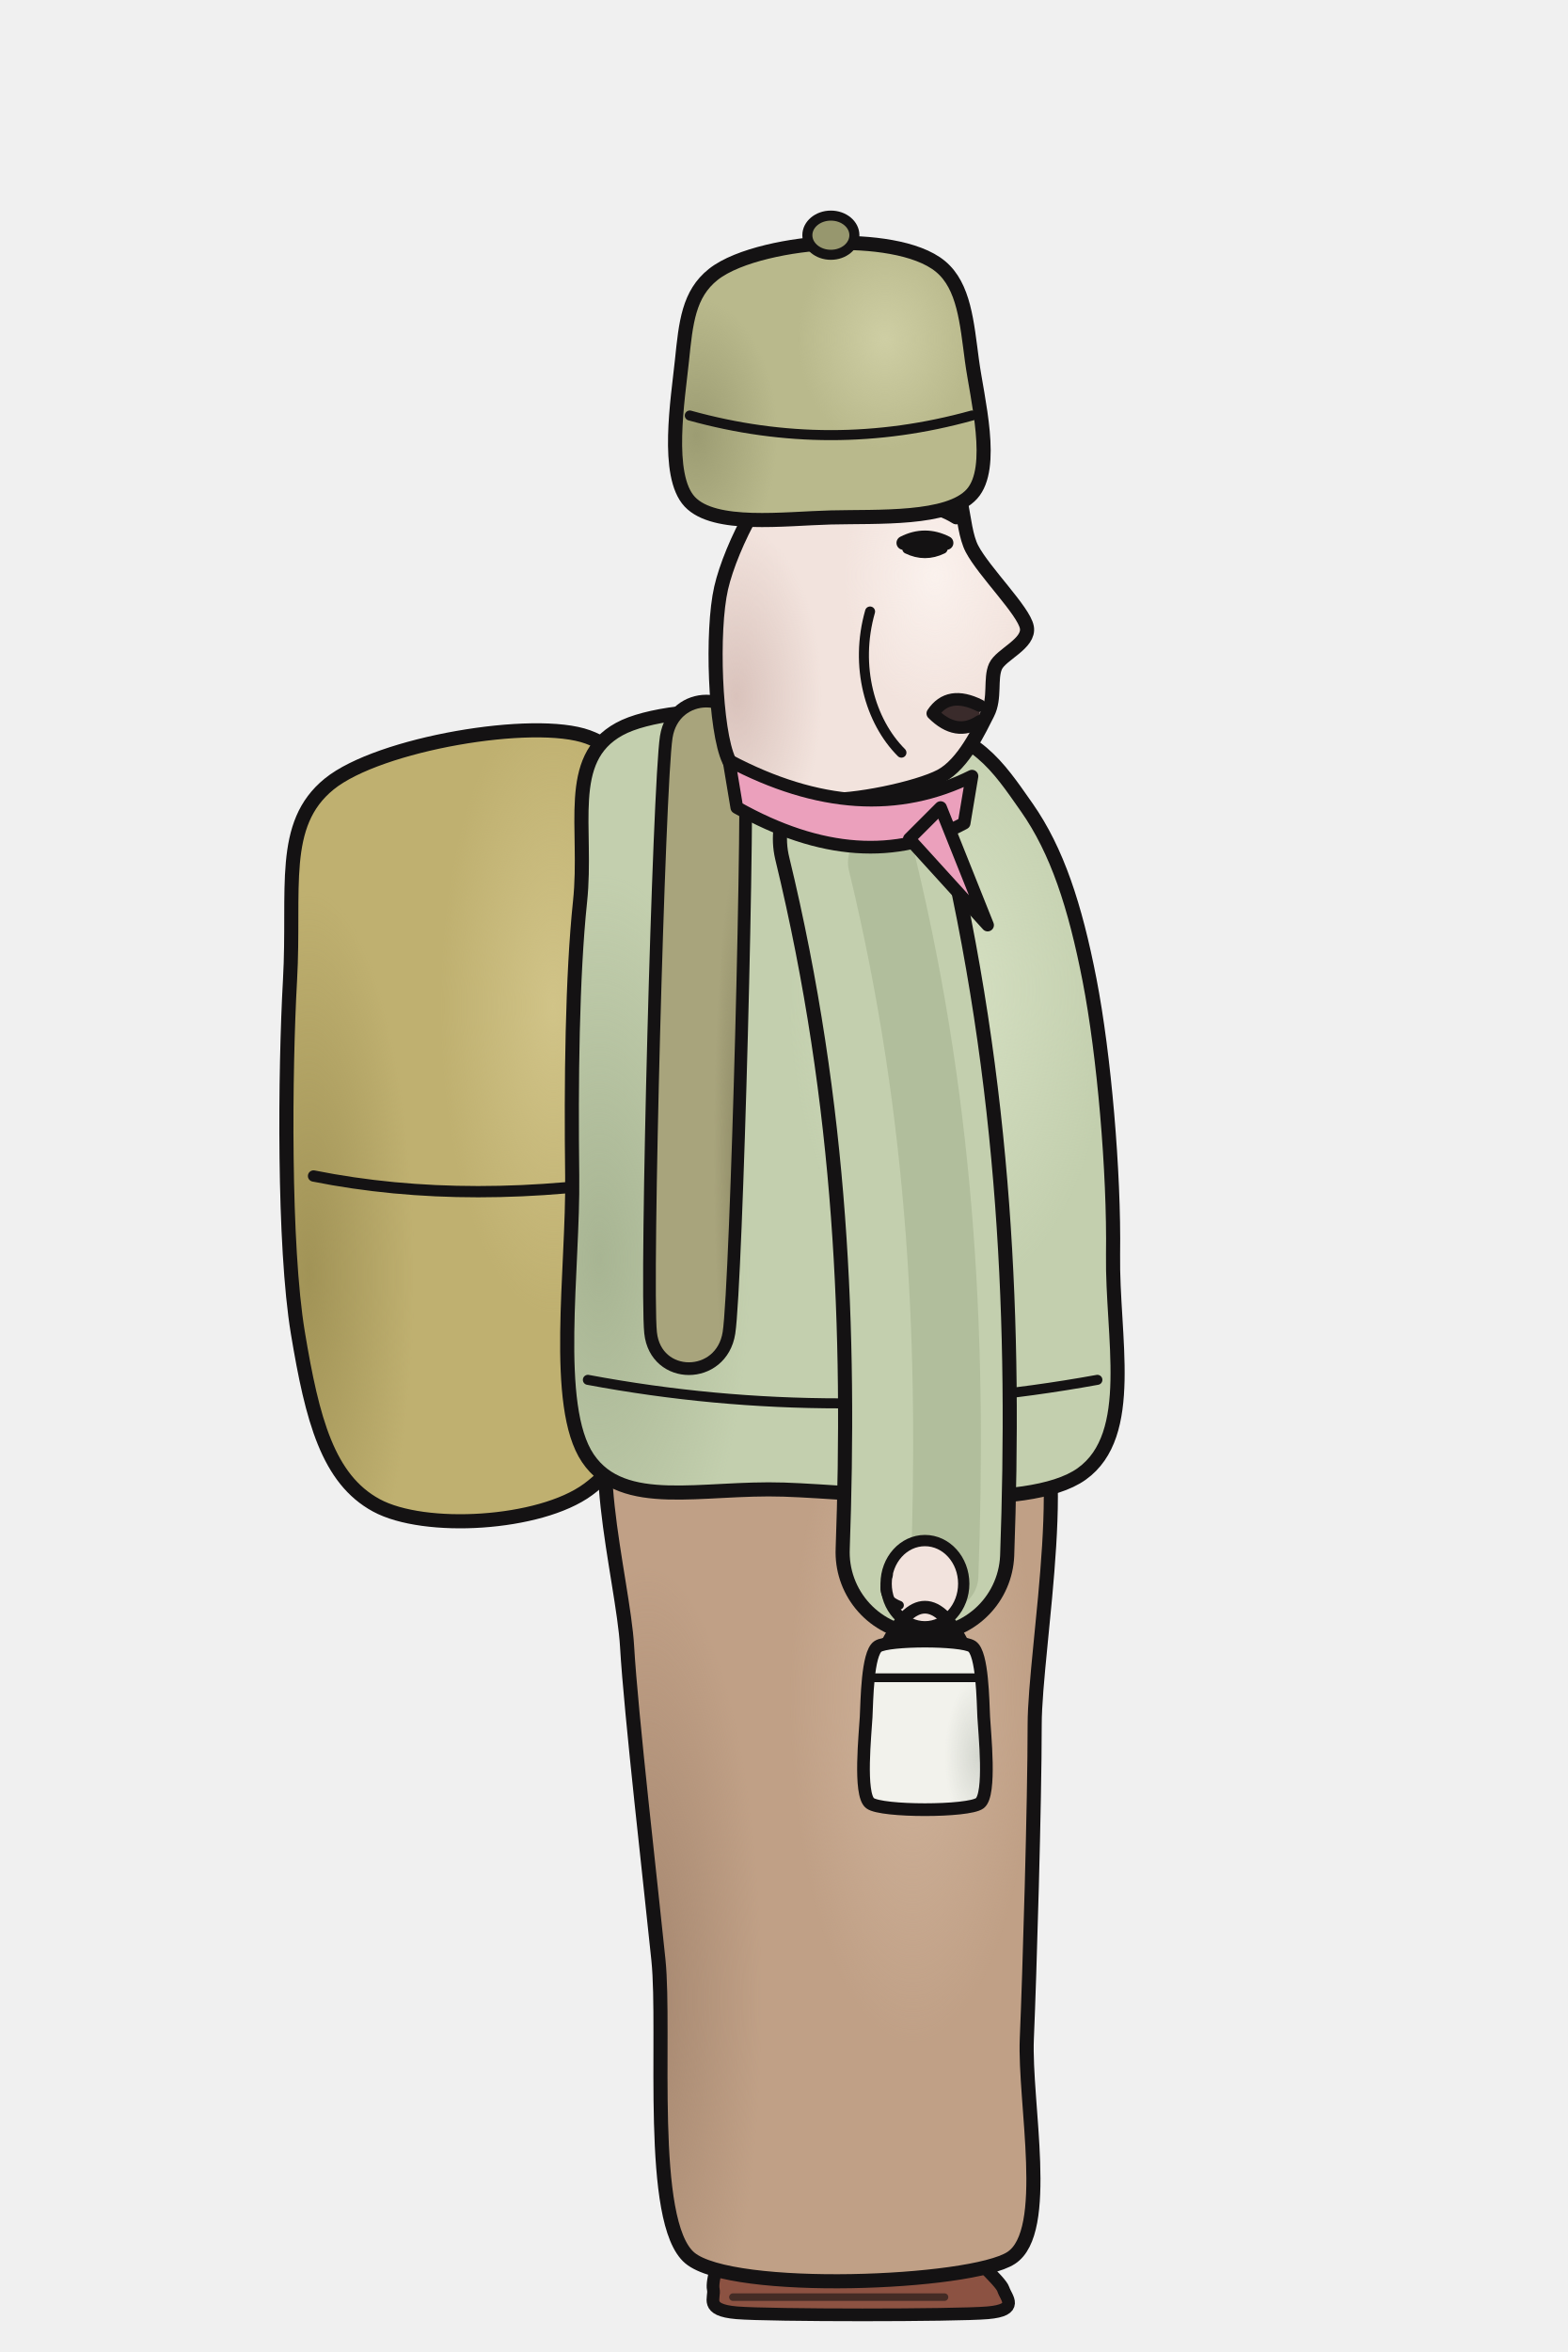
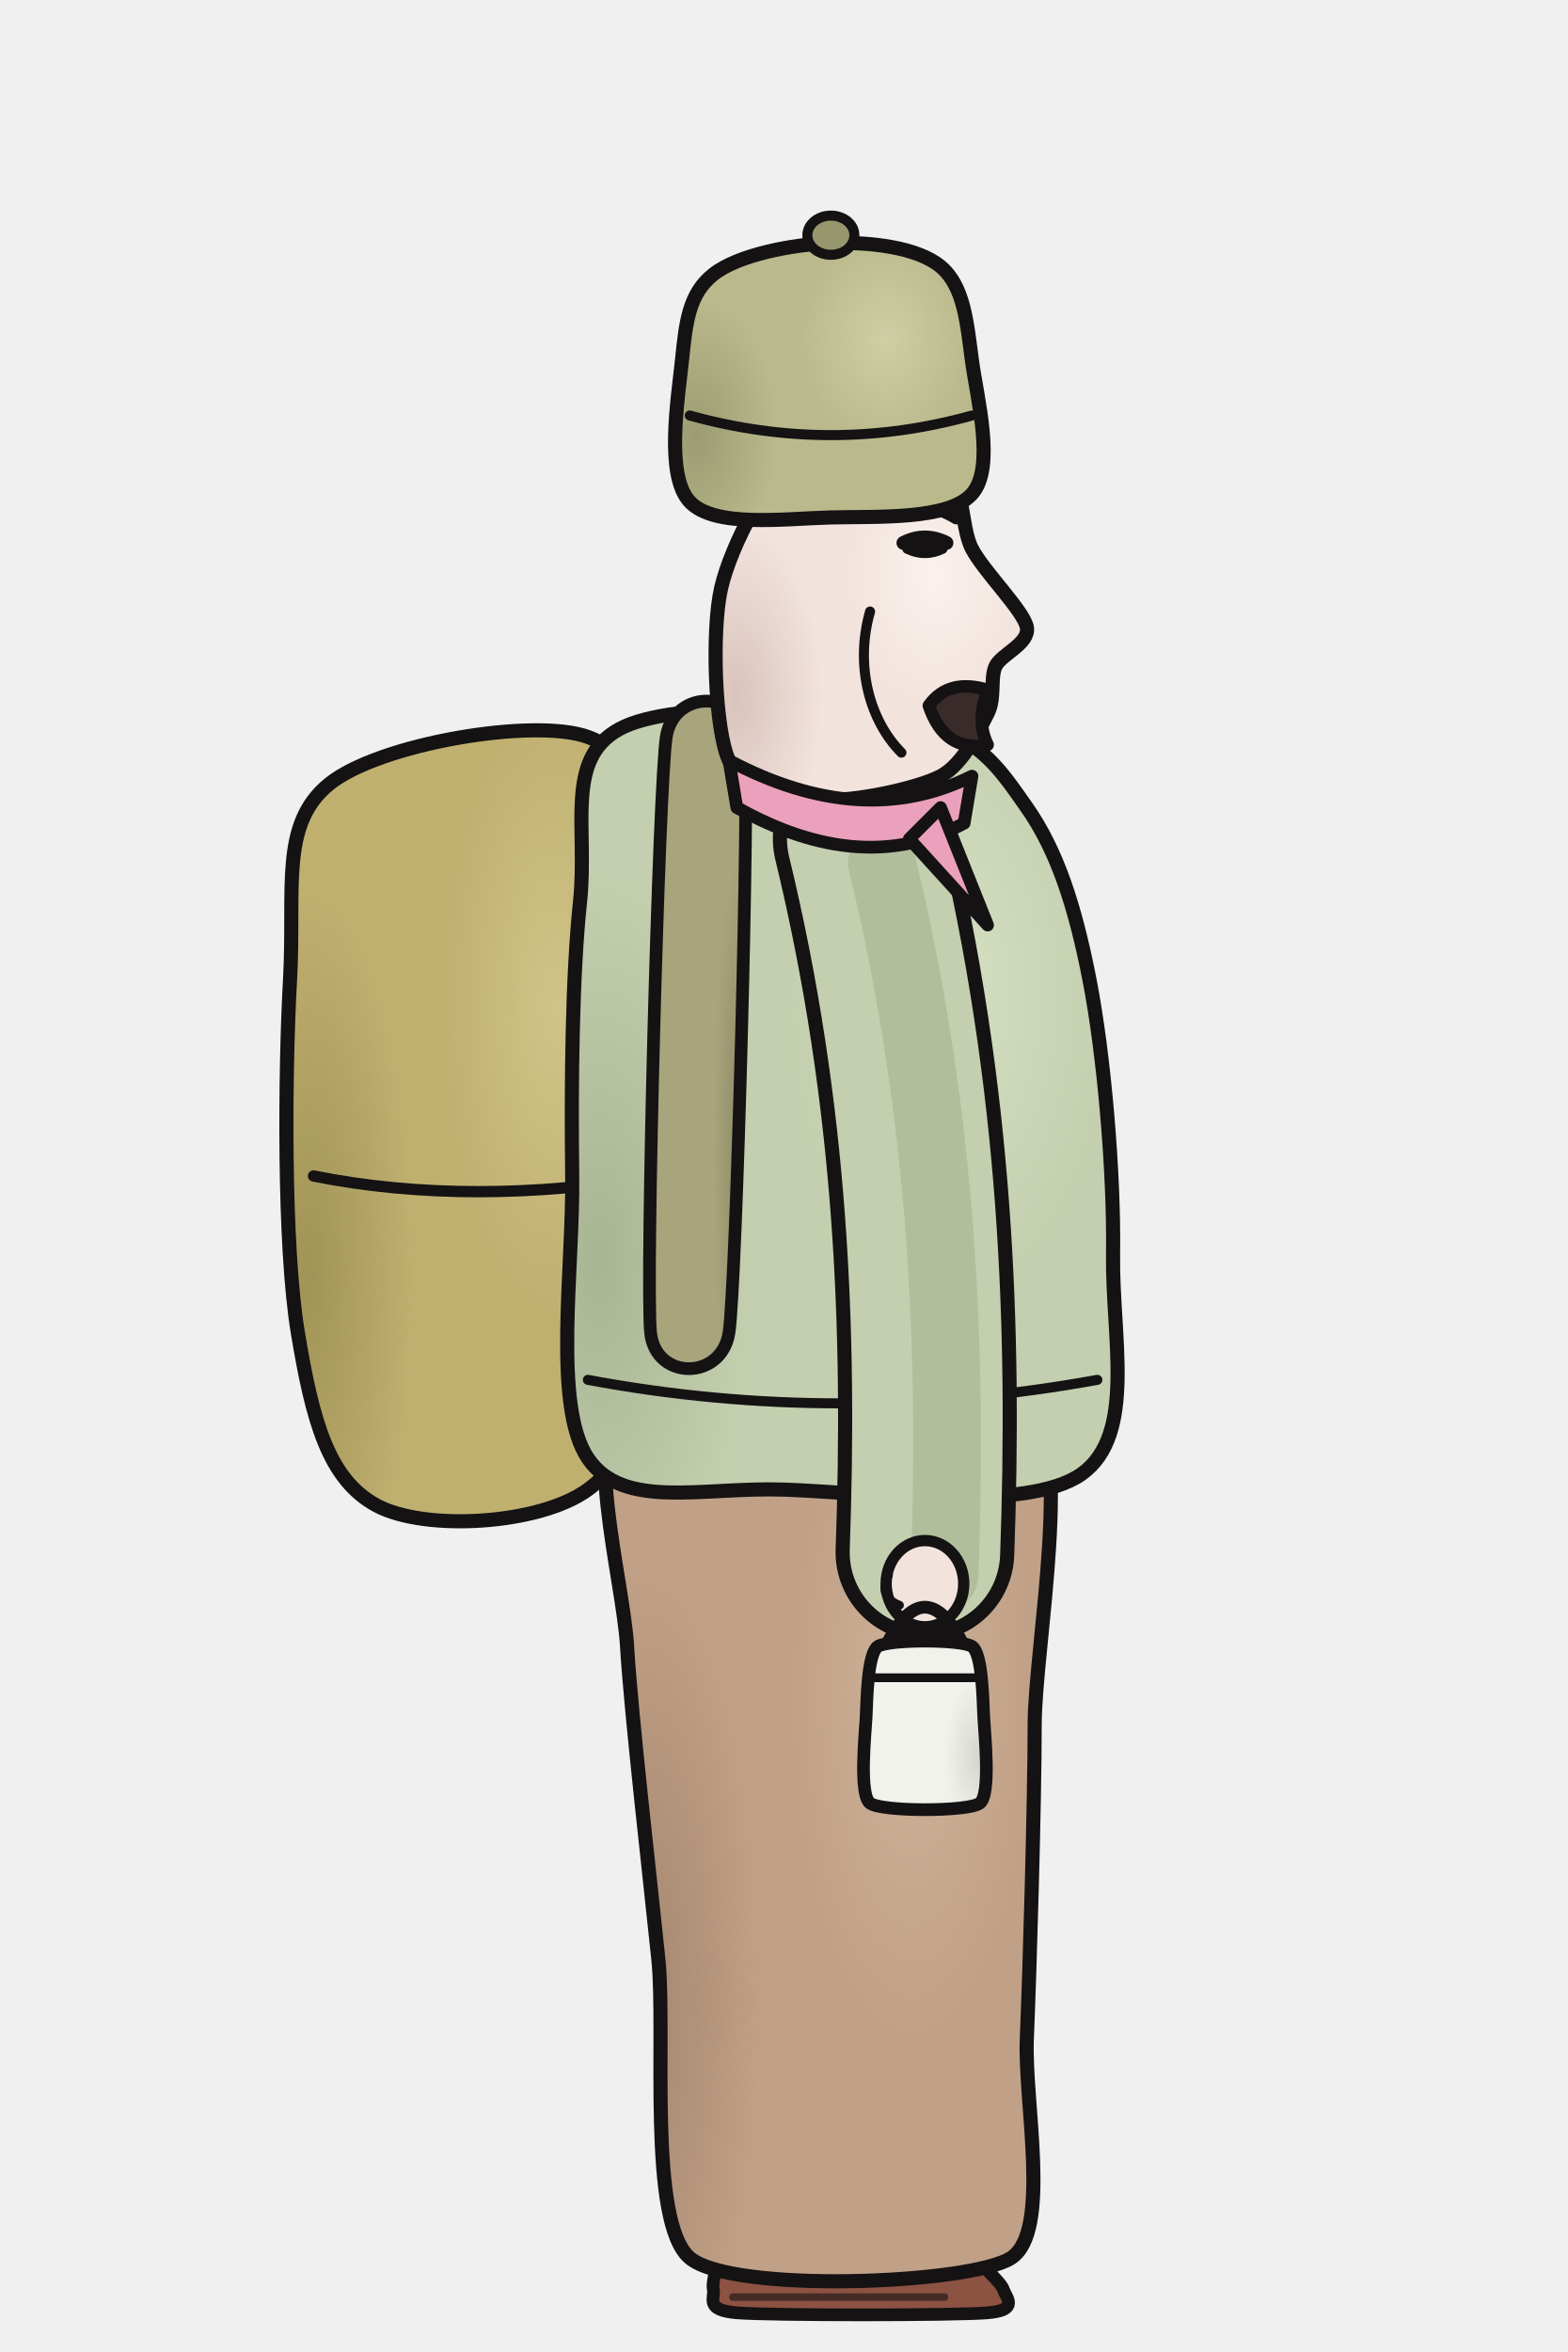
<svg xmlns="http://www.w3.org/2000/svg" width="800" height="1200" viewBox="0 0 400 600">
  <defs>
    <radialGradient id="g1">
      <stop offset="0" stop-color="#D2B69E" stop-opacity="0.85" />
      <stop offset="0.0" stop-color="#D2B69E" stop-opacity="0.85" />
      <stop offset="1" stop-color="#D2B69E" stop-opacity="0" />
    </radialGradient>
    <clipPath id="s1">
      <path d="M160.0,356.0 C172.2,348.3 249.5,345.9 262.0,356.0 C274.5,366.1 264.0,420.3 264.0,440.0 C264.0,459.7 262.7,503.7 262.0,520.0 C261.3,536.3 268.3,569.3 258.0,576.0 C247.7,582.7 186.8,585.1 176.0,576.0 C165.2,566.9 169.9,518.7 168.0,500.0 C166.1,481.3 161.0,437.3 160.0,420.0 C159.0,402.7 147.8,363.7 160.0,356.0 Z" />
    </clipPath>
    <radialGradient id="g2">
      <stop offset="0" stop-color="#A1836C" stop-opacity="0.85" />
      <stop offset="0.0" stop-color="#A1836C" stop-opacity="0.85" />
      <stop offset="1" stop-color="#A1836C" stop-opacity="0" />
    </radialGradient>
    <clipPath id="s2">
      <path d="M160.0,356.0 C172.2,348.3 249.5,345.9 262.0,356.0 C274.5,366.1 264.0,420.3 264.0,440.0 C264.0,459.7 262.7,503.7 262.0,520.0 C261.3,536.3 268.3,569.3 258.0,576.0 C247.7,582.7 186.8,585.1 176.0,576.0 C165.2,566.9 169.9,518.7 168.0,500.0 C166.1,481.3 161.0,437.3 160.0,420.0 C159.0,402.7 147.8,363.7 160.0,356.0 Z" />
    </clipPath>
    <radialGradient id="g3">
      <stop offset="0" stop-color="#D4C78C" stop-opacity="0.85" />
      <stop offset="0.0" stop-color="#D4C78C" stop-opacity="0.85" />
      <stop offset="1" stop-color="#D4C78C" stop-opacity="0" />
    </radialGradient>
    <clipPath id="s3">
      <path d="M84.0,200.0 C96.7,189.7 136.3,183.0 150.0,188.0 C163.7,193.0 162.7,206.3 166.0,230.0 C169.3,253.7 172.7,305.0 170.0,330.0 C167.3,355.0 162.3,371.0 150.0,380.0 C137.7,389.0 108.3,390.7 96.0,384.0 C83.7,377.3 79.7,362.3 76.0,340.0 C72.3,317.7 72.7,273.3 74.0,250.0 C75.3,226.7 71.3,210.3 84.0,200.0 Z" />
    </clipPath>
    <radialGradient id="g4">
      <stop offset="0" stop-color="#9C8E52" stop-opacity="0.85" />
      <stop offset="0.0" stop-color="#9C8E52" stop-opacity="0.85" />
      <stop offset="1" stop-color="#9C8E52" stop-opacity="0" />
    </radialGradient>
    <clipPath id="s4">
      <path d="M84.0,200.0 C96.7,189.7 136.3,183.0 150.0,188.0 C163.7,193.0 162.7,206.3 166.0,230.0 C169.3,253.7 172.7,305.0 170.0,330.0 C167.3,355.0 162.3,371.0 150.0,380.0 C137.7,389.0 108.3,390.7 96.0,384.0 C83.7,377.3 79.7,362.3 76.0,340.0 C72.3,317.7 72.7,273.3 74.0,250.0 C75.3,226.7 71.3,210.3 84.0,200.0 Z" />
    </clipPath>
    <radialGradient id="g5">
      <stop offset="0" stop-color="#D9E3C6" stop-opacity="0.85" />
      <stop offset="0.0" stop-color="#D9E3C6" stop-opacity="0.85" />
      <stop offset="1" stop-color="#D9E3C6" stop-opacity="0" />
    </radialGradient>
    <clipPath id="s5">
      <path d="M158.0,186.0 C172.0,178.3 214.7,180.7 232.0,184.0 C249.3,187.3 254.3,195.0 262.0,206.0 C269.7,217.0 274.3,231.0 278.0,250.0 C281.7,269.0 284.3,299.0 284.0,320.0 C283.7,341.0 290.0,366.0 276.0,376.0 C262.0,386.0 221.0,380.7 200.0,380.0 C179.0,379.3 159.0,385.3 150.0,372.0 C141.0,358.7 146.3,323.7 146.0,300.0 C145.7,276.3 146.0,249.0 148.0,230.0 C150.0,211.0 144.0,193.7 158.0,186.0 Z" />
    </clipPath>
    <radialGradient id="g6">
      <stop offset="0" stop-color="#A3B08E" stop-opacity="0.85" />
      <stop offset="0.0" stop-color="#A3B08E" stop-opacity="0.85" />
      <stop offset="1" stop-color="#A3B08E" stop-opacity="0" />
    </radialGradient>
    <clipPath id="s6">
      <path d="M158.0,186.0 C172.0,178.3 214.7,180.7 232.0,184.0 C249.3,187.3 254.3,195.0 262.0,206.0 C269.7,217.0 274.3,231.0 278.0,250.0 C281.7,269.0 284.3,299.0 284.0,320.0 C283.7,341.0 290.0,366.0 276.0,376.0 C262.0,386.0 221.0,380.7 200.0,380.0 C179.0,379.3 159.0,385.3 150.0,372.0 C141.0,358.7 146.3,323.7 146.0,300.0 C145.7,276.3 146.0,249.0 148.0,230.0 C150.0,211.0 144.0,193.7 158.0,186.0 Z" />
    </clipPath>
    <radialGradient id="g7">
      <stop offset="0" stop-color="#8A8662" stop-opacity="0.85" />
      <stop offset="0.0" stop-color="#8A8662" stop-opacity="0.85" />
      <stop offset="1" stop-color="#8A8662" stop-opacity="0" />
    </radialGradient>
    <clipPath id="s7">
      <path d="M170.0,188.0 C171.9,175.8 188.7,175.8 190.0,188.0 C191.3,200.2 187.9,327.8 186.0,340.0 C184.1,352.2 167.3,352.2 166.0,340.0 C164.7,327.8 168.1,200.2 170.0,188.0 Z" />
    </clipPath>
    <radialGradient id="g8">
      <stop offset="0" stop-color="#CFD2CA" stop-opacity="0.85" />
      <stop offset="0.0" stop-color="#CFD2CA" stop-opacity="0.85" />
      <stop offset="1" stop-color="#CFD2CA" stop-opacity="0" />
    </radialGradient>
    <clipPath id="s8">
      <path d="M224.0,420.0 C226.7,418.2 245.3,418.2 248.0,420.0 C250.7,421.8 250.8,434.0 251.0,438.0 C251.2,442.0 252.9,457.8 250.0,460.0 C247.1,462.2 224.9,462.2 222.0,460.0 C219.1,457.8 220.8,442.0 221.0,438.0 C221.2,434.0 221.3,421.8 224.0,420.0 Z" />
    </clipPath>
    <radialGradient id="g9">
      <stop offset="0" stop-color="#FCF4F0" stop-opacity="0.85" />
      <stop offset="0.0" stop-color="#FCF4F0" stop-opacity="0.85" />
      <stop offset="1" stop-color="#FCF4F0" stop-opacity="0" />
    </radialGradient>
    <clipPath id="s9">
      <path d="M204.0,116.0 C211.8,111.5 233.8,114.6 240.0,118.0 C246.2,121.4 244.9,134.1 248.0,140.0 C251.1,145.9 261.2,155.8 262.0,160.0 C262.8,164.2 255.4,166.9 254.0,170.0 C252.6,173.1 254.0,178.1 252.0,182.0 C250.0,185.9 245.9,194.9 240.0,198.0 C234.1,201.1 217.6,204.6 210.0,204.0 C202.4,203.4 189.6,201.6 186.0,194.0 C182.4,186.4 181.5,160.9 184.0,150.0 C186.5,139.1 196.2,120.5 204.0,116.0 Z" />
    </clipPath>
    <radialGradient id="g10">
      <stop offset="0" stop-color="#D5BDB6" stop-opacity="0.85" />
      <stop offset="0.0" stop-color="#D5BDB6" stop-opacity="0.85" />
      <stop offset="1" stop-color="#D5BDB6" stop-opacity="0" />
    </radialGradient>
    <clipPath id="s10">
      <path d="M204.0,116.0 C211.8,111.5 233.8,114.6 240.0,118.0 C246.2,121.4 244.9,134.1 248.0,140.0 C251.1,145.9 261.2,155.8 262.0,160.0 C262.8,164.2 255.4,166.9 254.0,170.0 C252.6,173.1 254.0,178.1 252.0,182.0 C250.0,185.9 245.9,194.9 240.0,198.0 C234.1,201.1 217.6,204.6 210.0,204.0 C202.4,203.4 189.6,201.6 186.0,194.0 C182.4,186.4 181.5,160.9 184.0,150.0 C186.5,139.1 196.2,120.5 204.0,116.0 Z" />
    </clipPath>
    <radialGradient id="g11">
      <stop offset="0" stop-color="#D2D2A8" stop-opacity="0.85" />
      <stop offset="0.0" stop-color="#D2D2A8" stop-opacity="0.85" />
      <stop offset="1" stop-color="#D2D2A8" stop-opacity="0" />
    </radialGradient>
    <clipPath id="s11">
      <path d="M176.0,128.0 C169.7,121.3 173.0,101.7 174.0,92.0 C175.0,82.3 175.7,75.0 182.0,70.0 C188.3,65.0 202.3,62.3 212.0,62.0 C221.7,61.7 234.0,63.0 240.0,68.0 C246.0,73.0 246.7,82.3 248.0,92.0 C249.3,101.7 254.0,119.3 248.0,126.0 C242.0,132.7 224.0,131.7 212.0,132.0 C200.0,132.3 182.3,134.7 176.0,128.0 Z" />
    </clipPath>
    <radialGradient id="g12">
      <stop offset="0" stop-color="#97976E" stop-opacity="0.85" />
      <stop offset="0.0" stop-color="#97976E" stop-opacity="0.85" />
      <stop offset="1" stop-color="#97976E" stop-opacity="0" />
    </radialGradient>
    <clipPath id="s12">
      <path d="M176.0,128.0 C169.7,121.3 173.0,101.7 174.0,92.0 C175.0,82.3 175.7,75.0 182.0,70.0 C188.3,65.0 202.3,62.3 212.0,62.0 C221.7,61.7 234.0,63.0 240.0,68.0 C246.0,73.0 246.7,82.3 248.0,92.0 C249.3,101.7 254.0,119.3 248.0,126.0 C242.0,132.7 224.0,131.7 212.0,132.0 C200.0,132.3 182.3,134.7 176.0,128.0 Z" />
    </clipPath>
  </defs>
  <path d="M184.0,556.0 C191.2,554.1 236.6,554.1 244.0,556.0 C251.4,557.9 244.6,568.6 246.0,572.0 C247.4,575.4 255.3,581.8 256.0,584.0 C256.7,586.2 260.2,589.3 252.0,590.0 C243.8,590.7 196.4,590.7 188.0,590.0 C179.6,589.3 182.5,586.2 182.0,584.0 C181.5,581.8 183.8,575.4 184.0,572.0 C184.2,568.6 176.8,557.9 184.0,556.0 Z" fill="#8C5242" />
  <path d="M184.0,556.0 C191.2,554.1 236.6,554.1 244.0,556.0 C251.4,557.9 244.6,568.6 246.0,572.0 C247.4,575.4 255.3,581.8 256.0,584.0 C256.7,586.2 260.2,589.3 252.0,590.0 C243.8,590.7 196.4,590.7 188.0,590.0 C179.6,589.3 182.5,586.2 182.0,584.0 C181.5,581.8 183.8,575.4 184.0,572.0 C184.2,568.6 176.8,557.9 184.0,556.0 Z" fill="none" stroke="#141213" stroke-width="3.24" stroke-linejoin="round" stroke-linecap="round" />
  <path d="M187.0,586.0 L241.0,586.0" fill="none" stroke="#141213" stroke-width="1.92" stroke-linejoin="round" stroke-linecap="round" opacity="0.6" />
  <path d="M160.0,356.0 C172.2,348.3 249.5,345.9 262.0,356.0 C274.5,366.1 264.0,420.3 264.0,440.0 C264.0,459.7 262.7,503.7 262.0,520.0 C261.3,536.3 268.3,569.3 258.0,576.0 C247.7,582.7 186.8,585.1 176.0,576.0 C165.2,566.9 169.9,518.7 168.0,500.0 C166.1,481.3 161.0,437.3 160.0,420.0 C159.0,402.7 147.8,363.7 160.0,356.0 Z" fill="#C0A086" />
  <g clip-path="url(#s1)">
    <ellipse cx="232.8" cy="433.0" rx="31.2" ry="88.0" fill="url(#g1)" />
  </g>
  <g clip-path="url(#s2)">
    <ellipse cx="165.2" cy="510.0" rx="29.1" ry="110.0" fill="url(#g2)" />
  </g>
  <path d="M160.0,356.0 C172.2,348.3 249.5,345.9 262.0,356.0 C274.5,366.1 264.0,420.3 264.0,440.0 C264.0,459.7 262.7,503.7 262.0,520.0 C261.3,536.3 268.3,569.3 258.0,576.0 C247.7,582.7 186.8,585.1 176.0,576.0 C165.2,566.9 169.9,518.7 168.0,500.0 C166.1,481.3 161.0,437.3 160.0,420.0 C159.0,402.7 147.8,363.7 160.0,356.0 Z" fill="none" stroke="#141213" stroke-width="3.6" stroke-linejoin="round" stroke-linecap="round" />
  <path d="M84.0,200.0 C96.7,189.7 136.3,183.0 150.0,188.0 C163.7,193.0 162.7,206.3 166.0,230.0 C169.3,253.7 172.7,305.0 170.0,330.0 C167.3,355.0 162.3,371.0 150.0,380.0 C137.7,389.0 108.3,390.7 96.0,384.0 C83.7,377.3 79.7,362.3 76.0,340.0 C72.3,317.7 72.7,273.3 74.0,250.0 C75.3,226.7 71.3,210.3 84.0,200.0 Z" fill="#BFB070" />
  <g clip-path="url(#s3)">
    <ellipse cx="141.2" cy="256.6" rx="28.8" ry="78.4" fill="url(#g3)" />
  </g>
  <g clip-path="url(#s4)">
    <ellipse cx="78.8" cy="325.2" rx="26.9" ry="98.0" fill="url(#g4)" />
  </g>
  <path d="M84.0,200.0 C96.7,189.7 136.3,183.0 150.0,188.0 C163.7,193.0 162.7,206.3 166.0,230.0 C169.3,253.7 172.7,305.0 170.0,330.0 C167.3,355.0 162.3,371.0 150.0,380.0 C137.7,389.0 108.3,390.7 96.0,384.0 C83.7,377.3 79.7,362.3 76.0,340.0 C72.3,317.7 72.7,273.3 74.0,250.0 C75.3,226.7 71.3,210.3 84.0,200.0 Z" fill="none" stroke="#141213" stroke-width="3.6" stroke-linejoin="round" stroke-linecap="round" />
  <path d="M80,300 Q120,308 168,300" fill="none" stroke="#141213" stroke-width="2.88" stroke-linejoin="round" stroke-linecap="round" />
  <path d="M158.0,186.0 C172.0,178.3 214.7,180.7 232.0,184.0 C249.3,187.3 254.3,195.0 262.0,206.0 C269.7,217.0 274.3,231.0 278.0,250.0 C281.7,269.0 284.3,299.0 284.0,320.0 C283.7,341.0 290.0,366.0 276.0,376.0 C262.0,386.0 221.0,380.7 200.0,380.0 C179.0,379.3 159.0,385.3 150.0,372.0 C141.0,358.7 146.3,323.7 146.0,300.0 C145.7,276.3 146.0,249.0 148.0,230.0 C150.0,211.0 144.0,193.7 158.0,186.0 Z" fill="#C3CFAE" />
  <g clip-path="url(#s5)">
    <ellipse cx="242.6" cy="252.6" rx="41.4" ry="78.4" fill="url(#g5)" />
  </g>
  <g clip-path="url(#s6)">
    <ellipse cx="152.9" cy="321.2" rx="38.6" ry="98.0" fill="url(#g6)" />
  </g>
  <path d="M158.0,186.0 C172.0,178.3 214.7,180.7 232.0,184.0 C249.3,187.3 254.3,195.0 262.0,206.0 C269.7,217.0 274.3,231.0 278.0,250.0 C281.7,269.0 284.3,299.0 284.0,320.0 C283.7,341.0 290.0,366.0 276.0,376.0 C262.0,386.0 221.0,380.7 200.0,380.0 C179.0,379.3 159.0,385.3 150.0,372.0 C141.0,358.7 146.3,323.7 146.0,300.0 C145.7,276.3 146.0,249.0 148.0,230.0 C150.0,211.0 144.0,193.7 158.0,186.0 Z" fill="none" stroke="#141213" stroke-width="3.6" stroke-linejoin="round" stroke-linecap="round" />
  <path d="M170.0,188.0 C171.9,175.8 188.7,175.8 190.0,188.0 C191.3,200.2 187.9,327.8 186.0,340.0 C184.1,352.2 167.3,352.2 166.0,340.0 C164.7,327.8 168.1,200.2 170.0,188.0 Z" fill="#A8A47C" />
  <g clip-path="url(#s7)">
    <ellipse cx="188.8" cy="294.4" rx="6.7" ry="76.0" fill="url(#g7)" />
  </g>
  <path d="M170.0,188.0 C171.9,175.8 188.7,175.8 190.0,188.0 C191.3,200.2 187.9,327.8 186.0,340.0 C184.1,352.2 167.3,352.2 166.0,340.0 C164.7,327.8 168.1,200.2 170.0,188.0 Z" fill="none" stroke="#141213" stroke-width="3.24" stroke-linejoin="round" stroke-linecap="round" />
  <path d="M150,352 Q214,364 280,352" fill="none" stroke="#141213" stroke-width="2.56" stroke-linejoin="round" stroke-linecap="round" />
  <path d="M220,214 C236,280 238,340 236,396" fill="none" stroke="#141213" stroke-width="45.6" stroke-linejoin="round" stroke-linecap="round" />
  <path d="M220,214 C236,280 238,340 236,396" fill="none" stroke="#C3CFAE" stroke-width="38.4" stroke-linejoin="round" stroke-linecap="round" />
  <path d="M220,214 C236,280 238,340 236,396" fill="none" stroke="#A3B08E" stroke-width="17.28" stroke-linejoin="round" stroke-linecap="round" transform="translate(5,6)" opacity="0.55" />
  <ellipse cx="236.0" cy="404.0" rx="9.9" ry="11.0" fill="#F2E3DD" stroke="#141213" stroke-width="2.88" />
  <path d="M226.7,401.8 q-2.8,5.5 2.8,7.7" fill="none" stroke="#141213" stroke-width="2.24" stroke-linejoin="round" stroke-linecap="round" />
  <path d="M226,420 Q236,400 246,420" fill="none" stroke="#141213" stroke-width="3.24" stroke-linejoin="round" stroke-linecap="round" />
  <path d="M224.0,420.0 C226.7,418.2 245.3,418.2 248.0,420.0 C250.7,421.8 250.8,434.0 251.0,438.0 C251.2,442.0 252.9,457.8 250.0,460.0 C247.1,462.2 224.9,462.2 222.0,460.0 C219.1,457.8 220.8,442.0 221.0,438.0 C221.2,434.0 221.3,421.8 224.0,420.0 Z" fill="#F2F2EC" />
  <g clip-path="url(#s8)">
    <ellipse cx="249.5" cy="448.0" rx="8.4" ry="20.0" fill="url(#g8)" />
  </g>
  <path d="M224.0,420.0 C226.7,418.2 245.3,418.2 248.0,420.0 C250.7,421.8 250.8,434.0 251.0,438.0 C251.2,442.0 252.9,457.8 250.0,460.0 C247.1,462.2 224.9,462.2 222.0,460.0 C219.1,457.8 220.8,442.0 221.0,438.0 C221.2,434.0 221.3,421.8 224.0,420.0 Z" fill="none" stroke="#141213" stroke-width="3.24" stroke-linejoin="round" stroke-linecap="round" />
  <path d="M223,428 L249,428" fill="none" stroke="#141213" stroke-width="2.24" stroke-linejoin="round" stroke-linecap="round" />
  <path d="M204.0,116.0 C211.8,111.5 233.8,114.6 240.0,118.0 C246.2,121.4 244.9,134.1 248.0,140.0 C251.1,145.9 261.2,155.8 262.0,160.0 C262.8,164.2 255.4,166.9 254.0,170.0 C252.6,173.1 254.0,178.1 252.0,182.0 C250.0,185.9 245.9,194.9 240.0,198.0 C234.1,201.1 217.6,204.6 210.0,204.0 C202.4,203.4 189.6,201.6 186.0,194.0 C182.4,186.4 181.5,160.9 184.0,150.0 C186.5,139.1 196.2,120.5 204.0,116.0 Z" fill="#F2E3DD" />
  <g clip-path="url(#s9)">
    <ellipse cx="238.6" cy="146.8" rx="23.4" ry="35.2" fill="url(#g9)" />
  </g>
  <g clip-path="url(#s10)">
    <ellipse cx="187.9" cy="177.6" rx="21.8" ry="44.0" fill="url(#g10)" />
  </g>
  <path d="M204.0,116.0 C211.8,111.5 233.8,114.6 240.0,118.0 C246.2,121.4 244.9,134.1 248.0,140.0 C251.1,145.9 261.2,155.8 262.0,160.0 C262.8,164.2 255.4,166.9 254.0,170.0 C252.6,173.1 254.0,178.1 252.0,182.0 C250.0,185.9 245.9,194.9 240.0,198.0 C234.1,201.1 217.6,204.6 210.0,204.0 C202.4,203.4 189.6,201.6 186.0,194.0 C182.4,186.4 181.5,160.9 184.0,150.0 C186.5,139.1 196.2,120.5 204.0,116.0 Z" fill="none" stroke="#141213" stroke-width="3.6" stroke-linejoin="round" stroke-linecap="round" />
  <path d="M231.5,140 Q236,137.3 240.5,140 Q236,142.2 231.5,140 Z" fill="#FFFFFF" stroke="#141213" stroke-width="2.56" stroke-linejoin="round" stroke-linecap="round" />
  <ellipse cx="237.0" cy="140.0" rx="1.3" ry="1.3" fill="#141213" />
  <path d="M230.5,138.5 Q236,135.7 241.5,138.5" fill="none" stroke="#141213" stroke-width="3.52" stroke-linejoin="round" stroke-linecap="round" />
  <path d="M228,131 Q236,127 244,132" fill="none" stroke="#141213" stroke-width="3.52" stroke-linejoin="round" stroke-linecap="round" />
-   <path d="M250,180 Q242,176 238,182 Q244,188 250,184" fill="#3A2B2B" stroke="#141213" stroke-width="3.2" stroke-linejoin="round" stroke-linecap="round" />
+   <path d="M252,176 Q242,173 237,180 Q241,192 252,190 Q249,184 252,176 Z" fill="#3A2B2B" stroke="#141213" stroke-width="3.2" stroke-linejoin="round" stroke-linecap="round" />
  <path d="M222,156 C218,170 222,184 230,192" fill="none" stroke="#141213" stroke-width="2.56" stroke-linejoin="round" stroke-linecap="round" />
  <path d="M186,194 Q220,212 248,198 L246,210 Q220,224 188,206 Z" fill="#EBA0BC" stroke="#141213" stroke-width="3.24" stroke-linejoin="round" stroke-linecap="round" />
  <path d="M240,206 L252,236 L232,214 Z" fill="#EBA0BC" stroke="#141213" stroke-width="3.2" stroke-linejoin="round" stroke-linecap="round" />
  <path d="M176.0,128.0 C169.7,121.3 173.0,101.7 174.0,92.0 C175.0,82.3 175.7,75.0 182.0,70.0 C188.3,65.0 202.3,62.3 212.0,62.0 C221.7,61.7 234.0,63.0 240.0,68.0 C246.0,73.0 246.7,82.3 248.0,92.0 C249.3,101.7 254.0,119.3 248.0,126.0 C242.0,132.7 224.0,131.7 212.0,132.0 C200.0,132.3 182.3,134.7 176.0,128.0 Z" fill="#B9B98C" />
  <g clip-path="url(#s11)">
    <ellipse cx="225.8" cy="86.5" rx="22.2" ry="28.0" fill="url(#g11)" />
  </g>
  <g clip-path="url(#s12)">
    <ellipse cx="177.7" cy="111.0" rx="20.7" ry="35.0" fill="url(#g12)" />
  </g>
  <path d="M176.0,128.0 C169.7,121.3 173.0,101.7 174.0,92.0 C175.0,82.3 175.7,75.0 182.0,70.0 C188.3,65.0 202.3,62.3 212.0,62.0 C221.7,61.7 234.0,63.0 240.0,68.0 C246.0,73.0 246.7,82.3 248.0,92.0 C249.3,101.7 254.0,119.3 248.0,126.0 C242.0,132.7 224.0,131.7 212.0,132.0 C200.0,132.3 182.3,134.7 176.0,128.0 Z" fill="none" stroke="#141213" stroke-width="3.6" stroke-linejoin="round" stroke-linecap="round" />
  <path d="M176,106 Q212,116 248,106" fill="none" stroke="#141213" stroke-width="2.56" stroke-linejoin="round" stroke-linecap="round" />
  <ellipse cx="212.0" cy="60.0" rx="6.0" ry="5.0" fill="#97976E" stroke="#141213" stroke-width="2.56" />
</svg>
